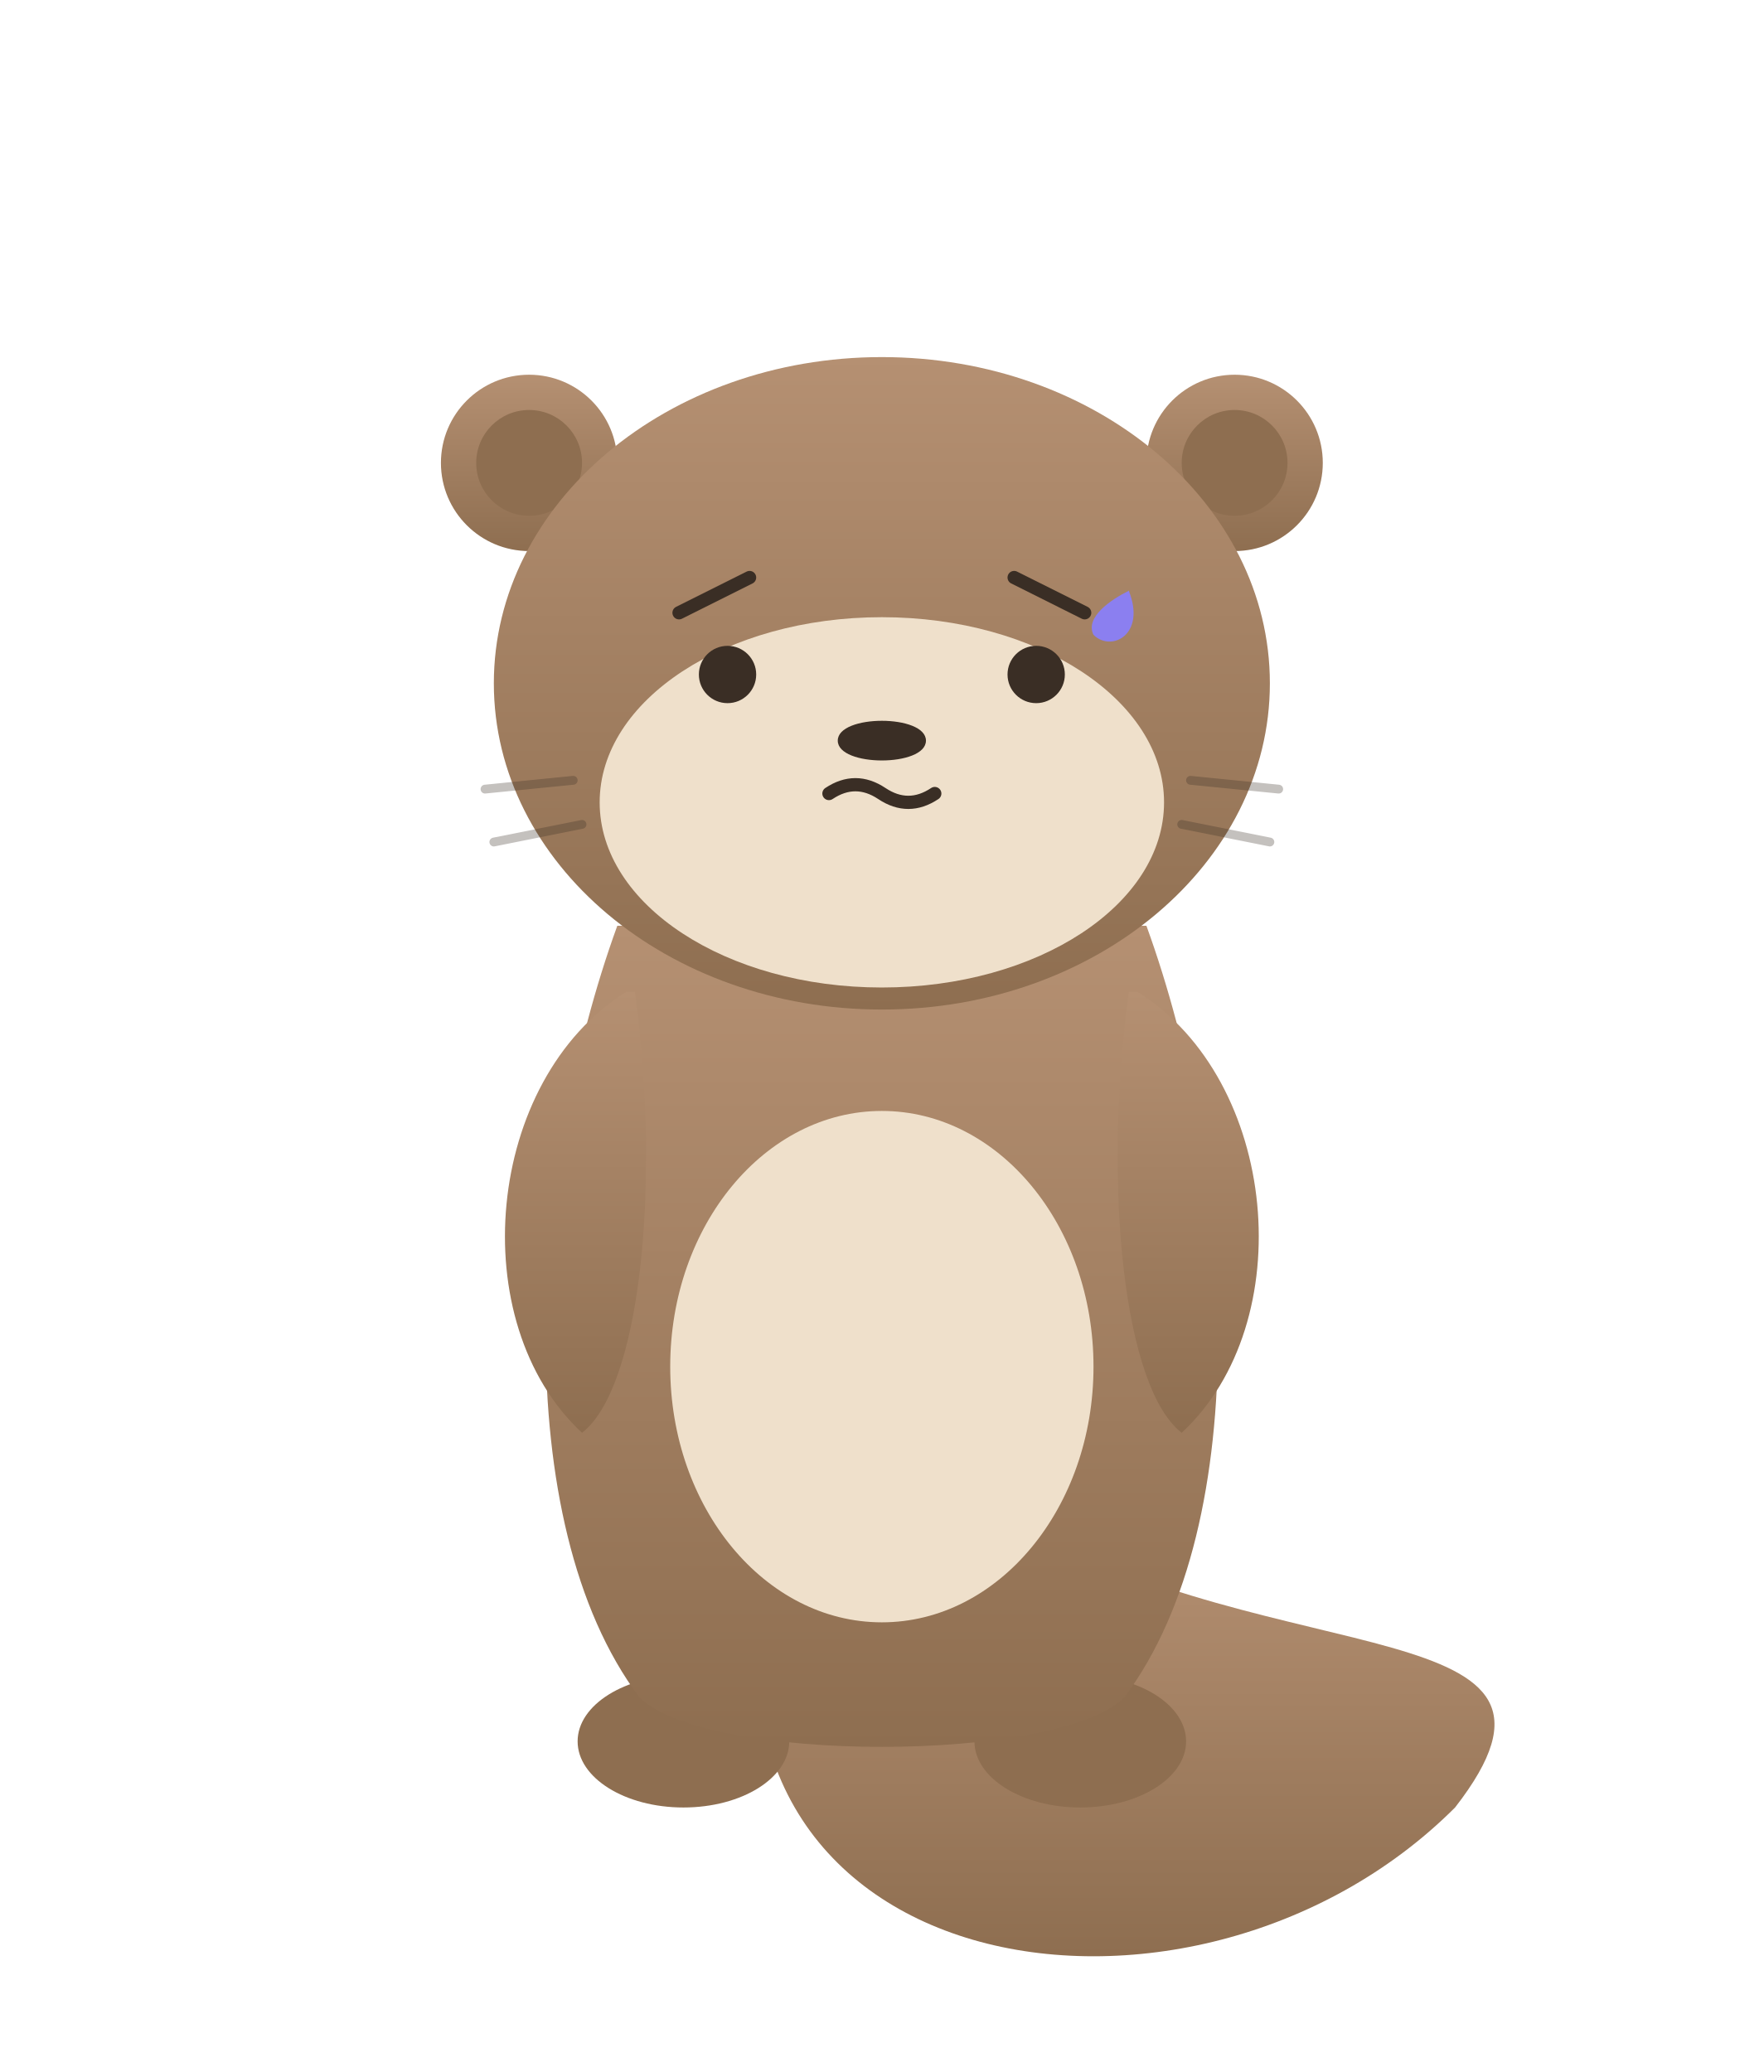
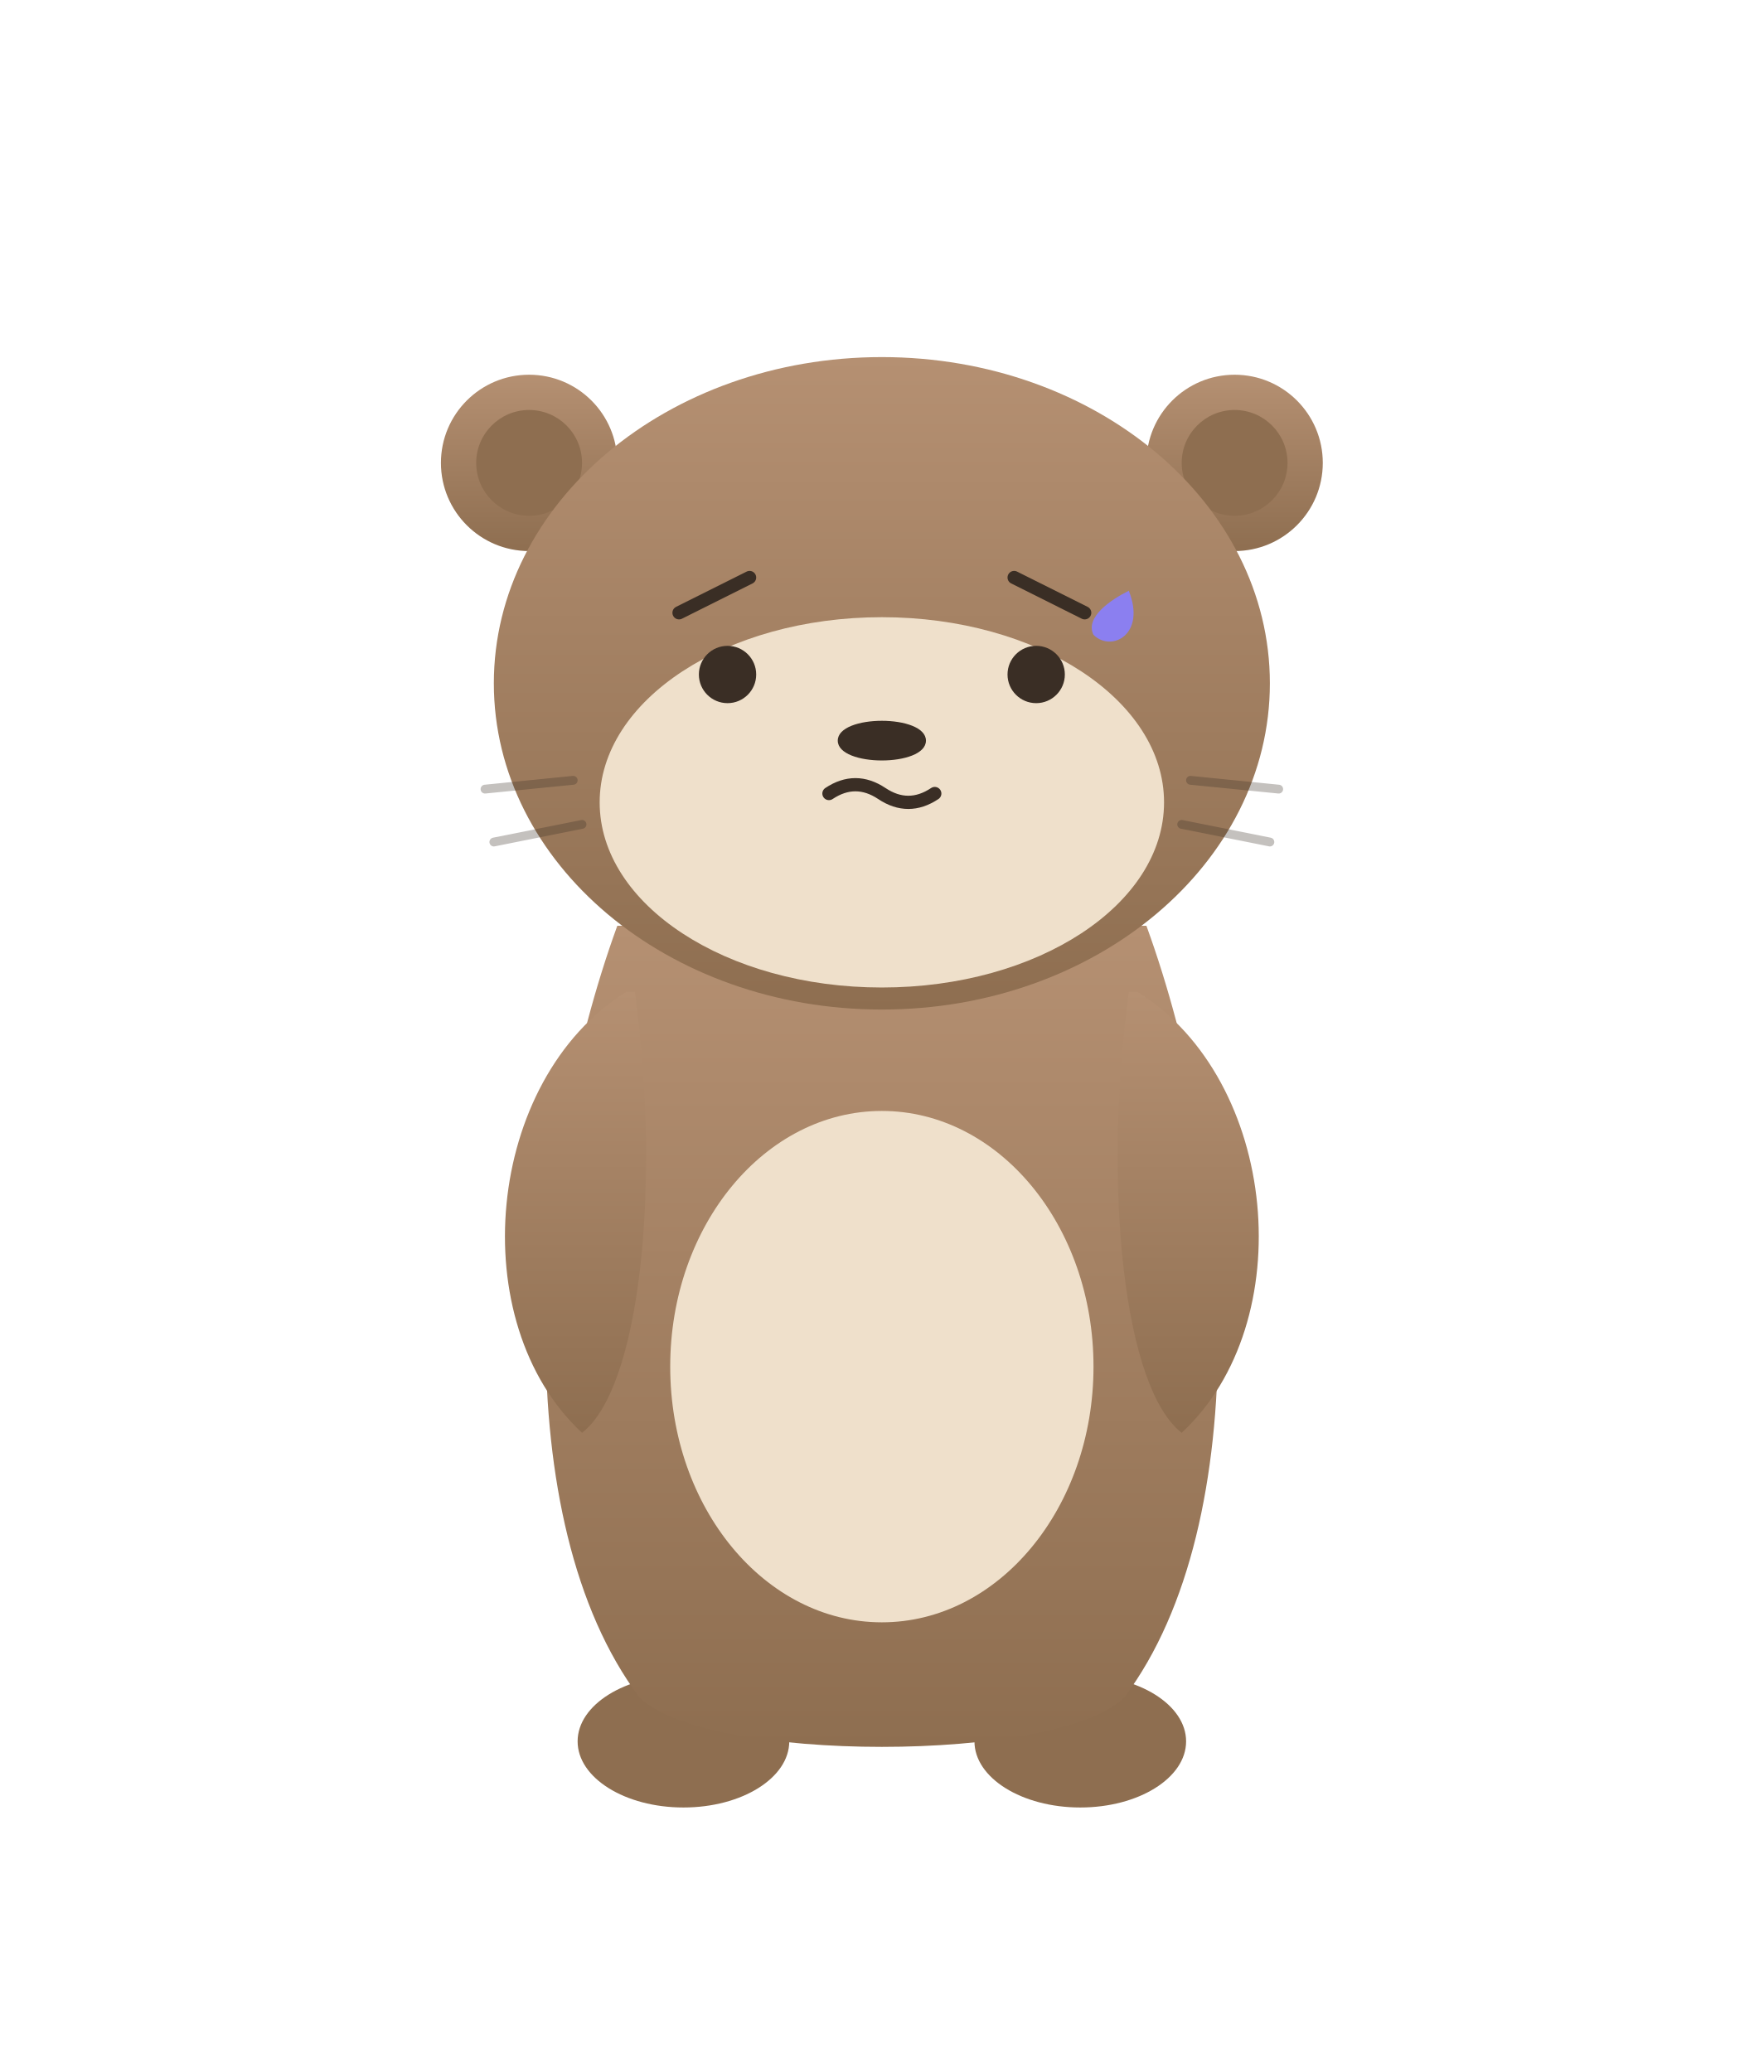
<svg xmlns="http://www.w3.org/2000/svg" viewBox="0 0 400 470" width="100%" height="100%">
  <defs>
    <linearGradient id="furGradient" x1="0%" y1="0%" x2="0%" y2="100%">
      <stop offset="0%" stop-color="#B59072" />
      <stop offset="100%" stop-color="#8E6E50" />
    </linearGradient>
  </defs>
-   <g id="tail">
-     <path d="M 175 350 C 150 450, 270 470, 330 410 C 365 365, 290 380, 230 345 Z" fill="url(#furGradient)" />
-   </g>
  <g id="foot-left">
    <ellipse cx="155" cy="395" rx="24" ry="15" fill="#8E6E50" />
  </g>
  <g id="foot-right">
    <ellipse cx="245" cy="395" rx="24" ry="15" fill="#8E6E50" />
  </g>
  <g id="body">
    <path d="M 140 210 C 120 265, 115 345, 145 385 C 160 400, 240 400, 255 385 C 285 345, 280 265, 260 210 Z" fill="url(#furGradient)" />
  </g>
  <g id="belly">
    <ellipse cx="200" cy="310" rx="48" ry="58" fill="#EFE0CB" />
  </g>
  <g id="arm-left">
    <path d="M 142 225 C 110 245, 105 300, 132 325 C 145 315, 150 270, 144 225 Z" fill="url(#furGradient)" />
  </g>
  <g id="arm-right">
    <path d="M 258 225 C 290 245, 295 300, 268 325 C 255 315, 250 270, 256 225 Z" fill="url(#furGradient)" />
  </g>
  <g id="ear-left">
    <circle cx="120" cy="105" r="20" fill="url(#furGradient)" />
    <circle cx="120" cy="105" r="12" fill="#8E6E50" />
  </g>
  <g id="ear-right">
    <circle cx="280" cy="105" r="20" fill="url(#furGradient)" />
    <circle cx="280" cy="105" r="12" fill="#8E6E50" />
  </g>
  <g id="head">
    <ellipse cx="200" cy="155" rx="88" ry="74" fill="url(#furGradient)" />
    <ellipse cx="200" cy="182" rx="64" ry="42" fill="#EFE0CB" />
  </g>
  <g id="expression-worrying">
    <path d="M 256 134 C 260 144, 252 148, 248 144 C 246 140, 252 136, 256 134 Z" fill="#8B7FF0" />
    <g id="eye-left">
      <circle cx="165" cy="153" r="6.5" fill="#3A2E25" />
    </g>
    <g id="eye-right">
      <circle cx="235" cy="153" r="6.5" fill="#3A2E25" />
    </g>
    <g id="eyelid-left">
      <path d="M 154 139 L 170 131" stroke="#3A2E25" stroke-width="3" stroke-linecap="round" fill="none" />
    </g>
    <g id="eyelid-right">
      <path d="M 246 139 L 230 131" stroke="#3A2E25" stroke-width="3" stroke-linecap="round" fill="none" />
    </g>
    <g id="nose">
      <path d="M 190 168 C 190 162, 210 162, 210 168 C 210 174, 190 174, 190 168 Z" fill="#3A2E25" />
    </g>
    <g id="mouth">
      <path d="M 188 180 Q 194 176 200 180 Q 206 184 212 180" stroke="#3A2E25" stroke-width="3" stroke-linecap="round" fill="none" />
    </g>
    <g id="whiskers">
      <path d="M 130 177 L 110 179 M 132 187 L 112 191" stroke="#3A2E25" stroke-width="2" stroke-linecap="round" opacity="0.3" />
      <path d="M 270 177 L 290 179 M 268 187 L 288 191" stroke="#3A2E25" stroke-width="2" stroke-linecap="round" opacity="0.3" />
    </g>
  </g>
</svg>
